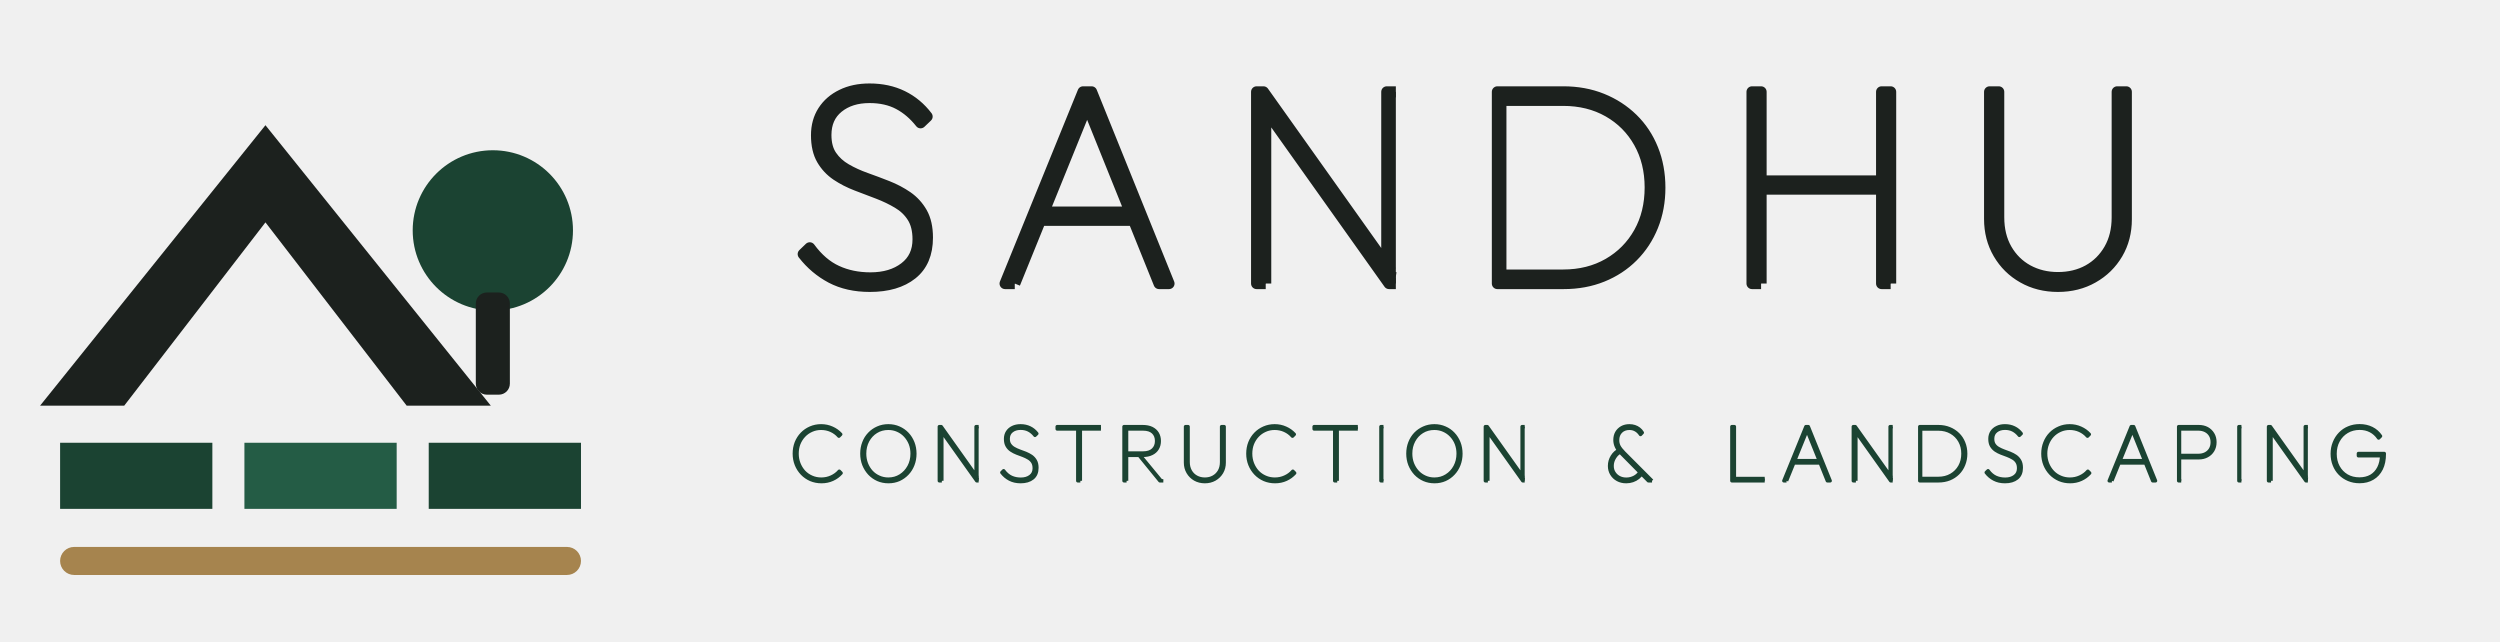
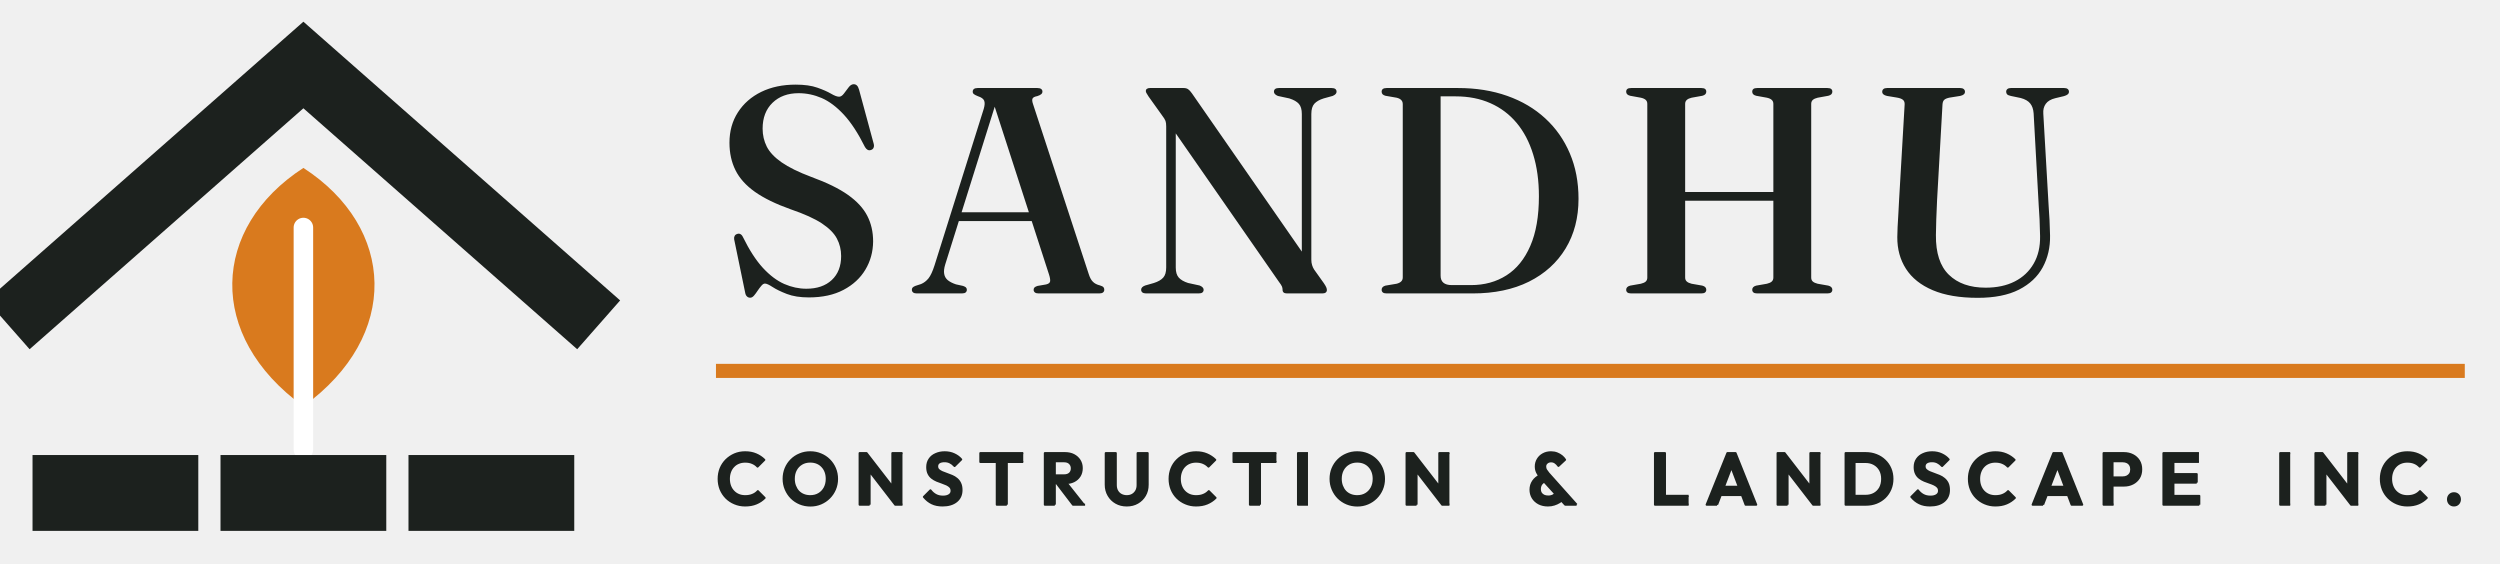
- <svg xmlns="http://www.w3.org/2000/svg" viewBox="0 0 405.56 104.00" fill="none" role="img" aria-label="Sandhu Construction and Landscaping">
-   <g transform="scale(1.625)">
-     <path fill="#1C211E" d="M4 40.5 26.5 12.5l22.5 28h-8.4L26.5 22.2 12.4 40.5H4Z" />
-     <circle cx="49.2" cy="23" r="8" fill="#1B4332" />
-     <rect x="47.5" y="29.2" width="3.4" height="10.2" rx="1.1" fill="#1C211E" />
-     <rect x="6" y="44.2" width="15.2" height="6.6" fill="#1B4332" />
-     <rect x="24.4" y="44.2" width="15.2" height="6.6" fill="#245C45" />
-     <rect x="42.8" y="44.2" width="15.2" height="6.6" fill="#1B4332" />
-     <rect x="6" y="54.6" width="52" height="2.8" rx="1.4" fill="#A6844E" />
+ <svg xmlns="http://www.w3.org/2000/svg" viewBox="0 0 426.00 96.00" fill="none" role="img" aria-label="Sandhu Construction and Landscape">
+   <g transform="translate(-7.38 -11.08) scale(1.8462)">
+     <path d="M7 34 L32 12 L57 34" fill="none" stroke="#1C211E" stroke-width="6" stroke-linejoin="miter" stroke-linecap="square" />
+     <path d="M32 21.5 C40.5 27 41 37 32 43.5 C23 37 23.5 27 32 21.5 Z" fill="#D97A1E" />
+     <path d="M32 27 V47.5" stroke="#FFFFFF" stroke-width="1.8" stroke-linecap="round" />
+     <rect x="7" y="48" width="15.3" height="7" fill="#1C211E" />
+     <rect x="24.35" y="48" width="15.3" height="7" fill="#1C211E" />
+     <rect x="41.7" y="48" width="15.3" height="7" fill="#1C211E" />
  </g>
-   <path fill="#1C211E" stroke="#1C211E" stroke-width="1.8" stroke-linejoin="round" d="M13.11 0.46Q9.52 0.46 6.85-0.94Q4.19-2.35 2.30-4.78L3.36-5.80Q5.29-3.17 7.73-2.05Q10.17-0.92 13.20-0.92Q16.61-0.92 18.77-2.58Q20.93-4.23 20.93-7.18Q20.93-9.38 20.03-10.79Q19.14-12.19 17.66-13.06Q16.19-13.94 14.44-14.61Q12.70-15.27 10.95-15.94Q9.20-16.61 7.73-17.59Q6.26-18.58 5.36-20.12Q4.46-21.67 4.46-24.06Q4.46-26.31 5.54-27.99Q6.62-29.67 8.56-30.61Q10.49-31.56 13.06-31.56Q16.05-31.56 18.40-30.41Q20.75-29.26 22.40-27.09L21.34-26.08Q19.78-28.06 17.78-29.12Q15.78-30.18 13.06-30.18Q9.94-30.18 7.96-28.57Q5.98-26.96 5.98-24.10Q5.98-22.03 6.88-20.72Q7.77-19.41 9.25-18.56Q10.72-17.71 12.47-17.09Q14.21-16.47 15.96-15.78Q17.71-15.09 19.18-14.08Q20.65-13.06 21.55-11.48Q22.45-9.89 22.45-7.45Q22.45-3.54 19.94-1.54Q17.43 0.46 13.11 0.46 M36.62 0L35.05 0L47.70-31.10L49.08-31.10L61.64 0L60.03 0L48.02-29.81L48.71-29.81L36.62 0M56.40-10.26L40.34-10.26L40.34-11.59L56.40-11.59 M77.33 0L75.85 0L75.85-31.10L76.96-31.10L77.33-29.16L77.33 0M97.66-1.98L97.34 0L76.64-29.12L76.96-31.10L97.66-1.98M98.44 0L97.34 0L96.97-1.93L96.97-31.10L98.44-31.10 M125.67 0L115.41 0L115.41-1.38L125.58-1.38Q129.72-1.38 132.92-3.22Q136.11-5.06 137.91-8.26Q139.70-11.45 139.70-15.59Q139.70-19.69 137.91-22.88Q136.11-26.08 132.92-27.90Q129.72-29.72 125.58-29.72L115.60-29.72L115.60-31.10L125.58-31.10Q129.03-31.10 131.88-29.95Q134.73-28.80 136.85-26.73Q138.97-24.66 140.12-21.80Q141.27-18.95 141.27-15.55Q141.27-12.19 140.12-9.34Q138.97-6.49 136.87-4.39Q134.78-2.30 131.93-1.15Q129.08 0 125.67 0M116.38 0L114.91 0L114.91-31.10L116.38-31.10 M157.69 0L156.22 0L156.22-31.10L157.69-31.10L157.69 0M178.71 0L177.24 0L177.24-31.10L178.71-31.10L178.71 0M177.97-15.32L157.04-15.32L157.04-16.65L177.97-16.65 M205.85 0.46Q202.68 0.46 200.17-0.97Q197.66-2.39 196.21-4.88Q194.76-7.36 194.76-10.49L194.76-31.10L196.24-31.10L196.24-10.76Q196.24-7.77 197.50-5.57Q198.77-3.36 200.95-2.16Q203.14-0.97 205.85-0.97Q208.61-0.97 210.77-2.16Q212.93-3.36 214.20-5.57Q215.46-7.77 215.46-10.72L215.46-31.10L216.94-31.10L216.94-10.44Q216.94-7.31 215.49-4.85Q214.04-2.39 211.53-0.97Q209.02 0.46 205.85 0.46" transform="translate(128 46)" />
-   <path fill="#1B4332" stroke="#1B4332" stroke-width="0.55" stroke-linejoin="round" d="M5.27 0.13Q4.33 0.13 3.52-0.21Q2.72-0.56 2.12-1.18Q1.52-1.81 1.19-2.63Q0.86-3.46 0.86-4.41Q0.86-5.37 1.18-6.19Q1.51-7.01 2.10-7.62Q2.69-8.23 3.48-8.57Q4.28-8.92 5.20-8.92Q6.15-8.92 6.97-8.55Q7.79-8.19 8.39-7.54L8.09-7.24Q7.57-7.84 6.82-8.18Q6.07-8.52 5.20-8.52Q4.37-8.52 3.66-8.20Q2.95-7.89 2.42-7.33Q1.89-6.77 1.59-6.03Q1.30-5.28 1.30-4.41Q1.30-3.54 1.60-2.78Q1.90-2.03 2.42-1.46Q2.95-0.90 3.67-0.59Q4.39-0.27 5.23-0.27Q6.11-0.27 6.87-0.62Q7.63-0.96 8.15-1.56L8.45-1.26Q7.87-0.61 7.05-0.24Q6.23 0.13 5.27 0.13 M16.13 0.13Q15.21 0.13 14.42-0.21Q13.64-0.56 13.05-1.18Q12.47-1.81 12.14-2.63Q11.82-3.46 11.82-4.41Q11.82-5.37 12.14-6.19Q12.45-7.01 13.04-7.62Q13.62-8.23 14.40-8.57Q15.18-8.92 16.11-8.92Q17.03-8.92 17.82-8.57Q18.60-8.23 19.18-7.62Q19.76-7.01 20.09-6.18Q20.41-5.36 20.41-4.39Q20.41-3.45 20.09-2.62Q19.77-1.79 19.19-1.18Q18.60-0.56 17.83-0.21Q17.06 0.13 16.13 0.13M16.11-0.27Q17.21-0.27 18.08-0.82Q18.95-1.37 19.46-2.30Q19.97-3.24 19.97-4.41Q19.97-5.28 19.68-6.03Q19.38-6.77 18.86-7.33Q18.34-7.89 17.64-8.20Q16.94-8.52 16.11-8.52Q15-8.52 14.13-7.98Q13.26-7.44 12.76-6.51Q12.26-5.58 12.26-4.41Q12.26-3.54 12.55-2.78Q12.84-2.03 13.36-1.46Q13.88-0.90 14.59-0.59Q15.29-0.27 16.11-0.27 M24.79 0L24.38 0L24.38-8.79L24.69-8.79L24.79-8.24L24.79 0M30.54-0.56L30.45 0L24.60-8.23L24.69-8.79L30.54-0.56M30.76 0L30.45 0L30.34-0.55L30.34-8.79L30.76-8.79 M37.57 0.13Q36.56 0.13 35.80-0.27Q35.05-0.66 34.52-1.35L34.81-1.64Q35.36-0.90 36.05-0.58Q36.74-0.26 37.60-0.26Q38.56-0.26 39.17-0.73Q39.78-1.20 39.78-2.03Q39.78-2.65 39.53-3.05Q39.27-3.45 38.86-3.69Q38.44-3.94 37.95-4.13Q37.45-4.32 36.96-4.50Q36.47-4.69 36.05-4.97Q35.63-5.25 35.38-5.69Q35.13-6.12 35.13-6.80Q35.13-7.44 35.43-7.91Q35.74-8.39 36.28-8.65Q36.83-8.92 37.56-8.92Q38.40-8.92 39.07-8.59Q39.73-8.27 40.20-7.66L39.90-7.37Q39.46-7.93 38.89-8.23Q38.32-8.53 37.56-8.53Q36.67-8.53 36.11-8.07Q35.55-7.62 35.55-6.81Q35.55-6.23 35.81-5.86Q36.06-5.49 36.48-5.25Q36.89-5.01 37.39-4.83Q37.88-4.65 38.38-4.46Q38.87-4.26 39.29-3.98Q39.70-3.69 39.96-3.24Q40.21-2.80 40.21-2.11Q40.21-1 39.50-0.44Q38.79 0.13 37.57 0.13 M47.26 0L46.84 0L46.84-8.54L47.26-8.54L47.26 0M50.60-8.41L43.50-8.41L43.50-8.79L50.60-8.79 M57.37-4.13L54.55-4.13L54.55-4.51L57.43-4.51Q58.51-4.51 59.07-5.05Q59.63-5.59 59.63-6.46Q59.63-7.35 59.07-7.88Q58.51-8.41 57.43-8.41L54.55-8.41L54.55-8.79L57.37-8.79Q58.24-8.79 58.84-8.50Q59.44-8.20 59.75-7.68Q60.06-7.15 60.06-6.46Q60.06-5.77 59.75-5.25Q59.44-4.72 58.84-4.43Q58.24-4.13 57.37-4.13M54.76 0L54.34 0L54.34-8.79L54.76-8.79L54.76 0M60.72 0L60.16 0L56.64-4.32L57.10-4.39 M67.46 0.13Q66.56 0.13 65.85-0.27Q65.14-0.68 64.73-1.38Q64.32-2.08 64.32-2.96L64.32-8.79L64.74-8.79L64.74-3.04Q64.74-2.20 65.10-1.57Q65.45-0.95 66.07-0.61Q66.69-0.27 67.46-0.27Q68.24-0.27 68.85-0.61Q69.46-0.95 69.82-1.57Q70.17-2.20 70.17-3.03L70.17-8.79L70.59-8.79L70.59-2.95Q70.59-2.07 70.18-1.37Q69.77-0.68 69.06-0.27Q68.35 0.13 67.46 0.13 M78.84 0.13Q77.91 0.13 77.10-0.21Q76.30-0.56 75.70-1.18Q75.10-1.81 74.77-2.63Q74.44-3.46 74.44-4.41Q74.44-5.37 74.76-6.19Q75.09-7.01 75.68-7.62Q76.27-8.23 77.06-8.57Q77.86-8.92 78.78-8.92Q79.73-8.92 80.55-8.55Q81.37-8.19 81.97-7.54L81.67-7.24Q81.15-7.84 80.40-8.18Q79.65-8.52 78.78-8.52Q77.95-8.52 77.24-8.20Q76.53-7.89 76-7.33Q75.47-6.77 75.17-6.03Q74.88-5.28 74.88-4.41Q74.88-3.54 75.18-2.78Q75.48-2.03 76-1.46Q76.53-0.90 77.25-0.59Q77.97-0.27 78.81-0.27Q79.69-0.27 80.45-0.62Q81.21-0.96 81.73-1.56L82.03-1.26Q81.44-0.61 80.63-0.24Q79.81 0.13 78.84 0.13 M88.93 0L88.52 0L88.52-8.54L88.93-8.54L88.93 0M92.27-8.41L85.18-8.41L85.18-8.79L92.27-8.79 M96.43 0L96.02 0L96.02-8.79L96.43-8.79 M104.72 0.13Q103.79 0.13 103.01-0.21Q102.22-0.56 101.63-1.18Q101.05-1.81 100.72-2.63Q100.40-3.46 100.40-4.41Q100.40-5.37 100.72-6.19Q101.04-7.01 101.62-7.62Q102.21-8.23 102.99-8.57Q103.77-8.92 104.69-8.92Q105.61-8.92 106.40-8.57Q107.19-8.23 107.76-7.62Q108.34-7.01 108.67-6.18Q108.99-5.36 108.99-4.39Q108.99-3.45 108.67-2.62Q108.35-1.79 107.77-1.18Q107.19-0.56 106.41-0.21Q105.64 0.13 104.72 0.13M104.69-0.27Q105.79-0.27 106.66-0.82Q107.54-1.37 108.04-2.30Q108.55-3.24 108.55-4.41Q108.55-5.28 108.26-6.03Q107.97-6.77 107.44-7.33Q106.92-7.89 106.22-8.20Q105.52-8.52 104.69-8.52Q103.58-8.52 102.71-7.98Q101.84-7.44 101.34-6.51Q100.84-5.58 100.84-4.41Q100.84-3.54 101.13-2.78Q101.43-2.03 101.95-1.46Q102.47-0.90 103.17-0.59Q103.87-0.27 104.69-0.27 M113.37 0L112.96 0L112.96-8.79L113.27-8.79L113.37-8.24L113.37 0M119.12-0.56L119.03 0L113.18-8.23L113.27-8.79L119.12-0.56M119.34 0L119.03 0L118.92-0.55L118.92-8.79L119.34-8.79   M140 0L139.41 0L135.10-4.36Q134.52-4.93 134.26-5.47Q133.99-6.02 133.99-6.62Q133.99-7.31 134.28-7.82Q134.58-8.33 135.11-8.63Q135.64-8.92 136.33-8.92Q136.79-8.92 137.18-8.79Q137.57-8.66 137.88-8.42Q138.20-8.18 138.42-7.81L138.13-7.51Q137.80-8.01 137.35-8.26Q136.90-8.52 136.34-8.52Q135.47-8.52 134.94-7.99Q134.41-7.46 134.41-6.58Q134.41-6.05 134.64-5.59Q134.88-5.14 135.46-4.55L140 0M135.81 0.13Q135.03 0.13 134.42-0.20Q133.81-0.53 133.46-1.11Q133.11-1.68 133.11-2.42Q133.11-3.25 133.55-3.96Q133.99-4.67 134.72-5.02L134.97-4.73Q134.33-4.45 133.93-3.80Q133.52-3.16 133.52-2.42Q133.52-1.79 133.82-1.31Q134.12-0.82 134.64-0.54Q135.16-0.26 135.82-0.26Q136.55-0.26 137.18-0.60Q137.80-0.95 138.13-1.55L138.40-1.27Q138.15-0.85 137.75-0.53Q137.36-0.21 136.86-0.04Q136.37 0.13 135.81 0.13   M153.36 0L152.95 0L152.95-8.79L153.36-8.79L153.36 0M158.28 0L153.18 0L153.18-0.38L158.28-0.38 M161.82 0L161.38 0L164.96-8.79L165.35-8.79L168.90 0L168.44 0L165.05-8.42L165.24-8.42L161.82 0M167.41-2.90L162.88-2.90L162.88-3.28L167.41-3.28 M173.07 0L172.65 0L172.65-8.79L172.97-8.79L173.07-8.24L173.07 0M178.82-0.56L178.72 0L172.87-8.23L172.97-8.79L178.82-0.56M179.04 0L178.72 0L178.62-0.55L178.62-8.79L179.04-8.79 M186.47 0L183.57 0L183.57-0.39L186.45-0.39Q187.62-0.39 188.52-0.91Q189.42-1.43 189.93-2.33Q190.44-3.24 190.44-4.41Q190.44-5.56 189.93-6.47Q189.42-7.37 188.52-7.88Q187.62-8.40 186.45-8.40L183.63-8.40L183.63-8.79L186.45-8.79Q187.42-8.79 188.23-8.46Q189.03-8.14 189.63-7.55Q190.23-6.97 190.55-6.16Q190.88-5.36 190.88-4.39Q190.88-3.45 190.55-2.64Q190.23-1.83 189.64-1.24Q189.05-0.65 188.24-0.32Q187.43 0 186.47 0M183.85 0L183.43 0L183.43-8.79L183.85-8.79 M197.26 0.13Q196.25 0.13 195.49-0.27Q194.74-0.66 194.21-1.35L194.51-1.64Q195.05-0.90 195.74-0.58Q196.43-0.26 197.29-0.26Q198.25-0.26 198.86-0.73Q199.47-1.20 199.47-2.03Q199.47-2.65 199.22-3.05Q198.97-3.45 198.55-3.69Q198.13-3.94 197.64-4.13Q197.15-4.32 196.65-4.50Q196.16-4.69 195.74-4.97Q195.33-5.25 195.07-5.69Q194.82-6.12 194.82-6.80Q194.82-7.44 195.12-7.91Q195.43-8.39 195.98-8.65Q196.52-8.92 197.25-8.92Q198.09-8.92 198.76-8.59Q199.42-8.27 199.89-7.66L199.59-7.37Q199.15-7.93 198.58-8.23Q198.02-8.53 197.25-8.53Q196.37-8.53 195.81-8.07Q195.25-7.62 195.25-6.81Q195.25-6.23 195.50-5.86Q195.75-5.49 196.17-5.25Q196.59-5.01 197.08-4.83Q197.57-4.65 198.07-4.46Q198.56-4.26 198.98-3.98Q199.39-3.69 199.65-3.24Q199.90-2.80 199.90-2.11Q199.90-1 199.19-0.44Q198.48 0.13 197.26 0.13 M207.82 0.13Q206.88 0.13 206.08-0.21Q205.27-0.56 204.67-1.18Q204.07-1.81 203.74-2.63Q203.41-3.46 203.41-4.41Q203.41-5.37 203.74-6.19Q204.06-7.01 204.65-7.62Q205.24-8.23 206.04-8.57Q206.83-8.92 207.75-8.92Q208.70-8.92 209.52-8.55Q210.34-8.19 210.94-7.54L210.64-7.24Q210.12-7.84 209.37-8.18Q208.62-8.52 207.75-8.52Q206.92-8.52 206.21-8.20Q205.50-7.89 204.97-7.33Q204.44-6.77 204.15-6.03Q203.85-5.28 203.85-4.41Q203.85-3.54 204.15-2.78Q204.45-2.03 204.98-1.46Q205.50-0.90 206.23-0.59Q206.95-0.27 207.78-0.27Q208.66-0.27 209.42-0.62Q210.18-0.96 210.70-1.56L211-1.26Q210.42-0.61 209.60-0.24Q208.78 0.13 207.82 0.13 M214.60 0L214.16 0L217.74-8.79L218.13-8.79L221.68 0L221.22 0L217.83-8.42L218.02-8.42L214.60 0M220.19-2.90L215.66-2.90L215.66-3.28L220.19-3.28 M228.70-3.74L225.64-3.74L225.64-4.12L228.63-4.12Q229.28-4.12 229.79-4.38Q230.30-4.64 230.59-5.12Q230.88-5.60 230.88-6.27Q230.88-6.93 230.59-7.41Q230.30-7.89 229.79-8.15Q229.28-8.41 228.63-8.41L225.64-8.41L225.64-8.79L228.70-8.79Q229.45-8.79 230.04-8.48Q230.62-8.16 230.96-7.60Q231.31-7.03 231.31-6.27Q231.31-5.50 230.96-4.93Q230.62-4.37 230.04-4.06Q229.45-3.74 228.70-3.74M225.85 0L225.43 0L225.43-8.79L225.85-8.79 M235.61 0L235.20 0L235.20-8.79L235.61-8.79 M240.42 0L240.01 0L240.01-8.79L240.32-8.79L240.42-8.24L240.42 0M246.17-0.56L246.08 0L240.23-8.23L240.32-8.79L246.17-0.56M246.39 0L246.08 0L245.97-0.55L245.97-8.79L246.39-8.79 M254.77 0.12Q253.81 0.12 253-0.22Q252.19-0.56 251.60-1.16Q251-1.77 250.68-2.59Q250.35-3.42 250.35-4.39Q250.35-5.37 250.69-6.19Q251.02-7.02 251.62-7.64Q252.21-8.26 253.02-8.59Q253.83-8.93 254.79-8.93Q255.87-8.93 256.75-8.50Q257.63-8.06 258.18-7.25L257.87-6.94Q257.35-7.71 256.56-8.12Q255.78-8.53 254.79-8.53Q253.63-8.53 252.73-7.99Q251.82-7.45 251.31-6.51Q250.80-5.58 250.80-4.38Q250.80-3.20 251.30-2.27Q251.81-1.34 252.70-0.81Q253.59-0.29 254.75-0.29Q255.84-0.29 256.65-0.75Q257.45-1.22 257.90-2.10Q258.35-2.98 258.36-4.19L258.52-4.06L254.59-4.06L254.59-4.43L258.79-4.43L258.79-4.36Q258.79-2.95 258.30-1.95Q257.80-0.95 256.90-0.42Q256 0.12 254.77 0.12" transform="translate(128 78)" />
+   <path fill="#1C211E" d="M15.83 0.68Q13.60 0.68 12.08 0.09Q10.55-0.50 9.65-1.09Q8.75-1.68 8.35-1.68Q8.05-1.68 7.74-1.31Q7.43-0.95 7.11-0.48Q6.80 0 6.49 0.36Q6.18 0.73 5.83 0.73Q5.50 0.73 5.28 0.51Q5.05 0.30 4.98-0.12L3.10-9.22Q3.05-9.55 3.18-9.79Q3.30-10.03 3.58-10.12Q3.90-10.25 4.16-10.11Q4.42-9.98 4.60-9.60Q6.23-6.28 8-4.35Q9.78-2.43 11.64-1.61Q13.50-0.80 15.40-0.80Q18.15-0.80 19.74-2.29Q21.33-3.78 21.33-6.37Q21.33-7.98 20.61-9.34Q19.90-10.70 18.05-11.93Q16.20-13.15 12.75-14.33Q8.95-15.68 6.65-17.30Q4.35-18.93 3.33-20.99Q2.30-23.05 2.30-25.68Q2.30-28.62 3.74-30.86Q5.18-33.10 7.71-34.34Q10.25-35.58 13.58-35.58Q15.83-35.58 17.28-35.06Q18.73-34.55 19.60-34.04Q20.48-33.52 20.98-33.52Q21.40-33.52 21.80-34.05Q22.20-34.58 22.60-35.11Q23-35.65 23.48-35.65Q23.78-35.65 24-35.45Q24.23-35.25 24.38-34.73L26.88-25.50Q26.98-25.12 26.86-24.84Q26.75-24.55 26.43-24.45Q26.13-24.33 25.86-24.46Q25.60-24.60 25.40-24.93Q23.65-28.45 21.80-30.45Q19.95-32.45 18.03-33.29Q16.10-34.12 14.08-34.12Q11.33-34.12 9.64-32.49Q7.95-30.85 7.95-28.08Q7.95-26.43 8.66-25.01Q9.38-23.60 11.18-22.34Q12.98-21.08 16.25-19.85Q20.23-18.40 22.51-16.78Q24.80-15.15 25.79-13.21Q26.78-11.28 26.78-8.85Q26.75-6.20 25.46-4.05Q24.18-1.90 21.74-0.61Q19.30 0.68 15.83 0.68 M40.67-12.33L40.85-13.83L54.80-13.83L54.92-12.33L40.67-12.33M42.75-0.62Q42.75-0.35 42.55-0.17Q42.35 0 41.90 0L34.20 0Q33.80 0 33.59-0.17Q33.38-0.35 33.38-0.62Q33.38-0.85 33.51-1Q33.65-1.15 33.97-1.28L34.95-1.60Q35.67-1.90 36.21-2.56Q36.75-3.23 37.25-4.80L45.63-31.45Q45.90-32.37 45.70-32.85Q45.50-33.33 44.65-33.60Q44.15-33.80 43.95-33.96Q43.75-34.12 43.75-34.37Q43.75-34.68 43.96-34.84Q44.17-35 44.60-35L54.77-35Q55.20-35 55.41-34.84Q55.63-34.68 55.63-34.40Q55.63-34.12 55.42-33.95Q55.22-33.77 54.75-33.62Q54.08-33.50 53.94-33.20Q53.80-32.90 54.05-32.20L63.52-3.30Q63.80-2.40 64.24-1.98Q64.67-1.55 65.42-1.37Q65.88-1.23 66.03-1.06Q66.17-0.90 66.17-0.62Q66.17-0.35 65.96-0.17Q65.75 0 65.32 0L54.97 0Q54.55 0 54.34-0.17Q54.13-0.35 54.13-0.62Q54.13-0.87 54.29-1.03Q54.45-1.17 54.80-1.28L56.25-1.53Q56.88-1.68 56.94-2.06Q57-2.45 56.75-3.23L47.27-32.52L47.95-33.25L39.07-4.95Q38.77-3.98 38.89-3.33Q39-2.68 39.50-2.26Q40-1.85 40.88-1.55L42.10-1.28Q42.42-1.17 42.59-1.03Q42.75-0.87 42.75-0.62 M83.10-0.62Q83.10-0.35 82.90-0.17Q82.70 0 82.25 0L73.30 0Q72.88 0 72.66-0.17Q72.45-0.35 72.45-0.62Q72.45-1.10 73.13-1.35L74.63-1.78Q75.70-2.12 76.21-2.69Q76.72-3.25 76.72-4.42L76.72-28.48Q76.72-29.05 76.60-29.40Q76.47-29.75 75.95-30.43L73.72-33.55Q73.50-33.90 73.38-34.10Q73.25-34.30 73.25-34.48Q73.25-34.75 73.44-34.87Q73.63-35 73.95-35L79.70-35Q80.15-35 80.45-34.80Q80.75-34.60 81.10-34.10L100.58-6.05L99.83-4.37L99.83-30.58Q99.83-31.73 99.33-32.30Q98.83-32.87 97.70-33.23L95.75-33.65Q95.08-33.93 95.08-34.37Q95.08-34.68 95.29-34.84Q95.50-35 95.92-35L104.90-35Q105.33-35 105.54-34.84Q105.75-34.68 105.75-34.37Q105.75-33.93 105.08-33.65L103.55-33.23Q102.50-32.90 101.97-32.33Q101.45-31.75 101.45-30.58L101.45-5.75Q101.45-5.23 101.58-4.83Q101.70-4.42 101.92-4.08L103.58-1.75Q103.90-1.28 104-1.03Q104.10-0.78 104.10-0.58Q104.10-0.32 103.91-0.16Q103.72 0 103.33 0L97.30 0Q96.55 0 96.55-0.62Q96.55-0.93 96.44-1.19Q96.33-1.45 95.90-2.02L76.80-29.50L78.35-30.33L78.35-4.40Q78.35-3.28 78.86-2.70Q79.38-2.12 80.45-1.78L82.42-1.35Q83.10-1.07 83.10-0.62 M113.43-0.62Q113.43-1.15 114.08-1.33L115.98-1.65Q116.50-1.78 116.76-2.04Q117.03-2.30 117.03-2.73L117.03-32.25Q117.03-32.70 116.76-32.96Q116.50-33.23 115.98-33.35L114.08-33.68Q113.43-33.85 113.43-34.37Q113.43-34.68 113.64-34.84Q113.85-35 114.28-35L126.45-35Q131.05-35 134.83-33.66Q138.60-32.33 141.31-29.83Q144.03-27.33 145.50-23.86Q146.98-20.40 146.98-16.12Q146.98-11.30 144.78-7.66Q142.58-4.03 138.54-2.01Q134.50 0 128.95 0L114.28 0Q113.83 0 113.63-0.17Q113.43-0.35 113.43-0.62M125.38-1.42L128.65-1.42Q132.10-1.42 134.70-3.08Q137.30-4.73 138.76-8.09Q140.23-11.45 140.23-16.55Q140.23-20.53 139.25-23.69Q138.28-26.85 136.44-29.05Q134.60-31.25 131.98-32.41Q129.35-33.58 126.05-33.58L123.48-33.58L123.48-3.03Q123.48-2.23 123.95-1.83Q124.43-1.42 125.38-1.42 M161.70-15.80L161.70-17.28L182.58-17.28L182.58-15.80L161.70-15.80M165.15-32.30L165.15-2.70Q165.15-2.27 165.44-2.02Q165.72-1.78 166.25-1.65L168.08-1.33Q168.75-1.15 168.75-0.62Q168.75-0.35 168.55-0.17Q168.35 0 167.90 0L155.95 0Q155.50 0 155.30-0.17Q155.10-0.35 155.10-0.62Q155.10-1.15 155.78-1.33L157.60-1.65Q158.15-1.78 158.43-2.02Q158.70-2.27 158.70-2.70L158.70-32.30Q158.70-32.73 158.43-32.98Q158.15-33.23 157.60-33.35L155.78-33.68Q155.10-33.85 155.10-34.37Q155.10-34.68 155.30-34.84Q155.50-35 155.95-35L167.90-35Q168.35-35 168.55-34.84Q168.75-34.68 168.75-34.37Q168.75-33.85 168.08-33.68L166.25-33.35Q165.72-33.23 165.44-32.98Q165.15-32.73 165.15-32.30M186.63-32.30L186.63-2.70Q186.63-2.27 186.91-2.02Q187.20-1.78 187.73-1.65L189.55-1.33Q190.23-1.15 190.23-0.62Q190.23-0.35 190.03-0.17Q189.83 0 189.38 0L177.43 0Q176.98 0 176.78-0.17Q176.58-0.35 176.58-0.62Q176.58-1.15 177.25-1.33L179.08-1.65Q179.63-1.78 179.90-2.02Q180.18-2.27 180.18-2.70L180.18-32.30Q180.18-32.73 179.90-32.98Q179.63-33.23 179.08-33.35L177.25-33.68Q176.58-33.85 176.58-34.37Q176.58-34.68 176.78-34.84Q176.98-35 177.43-35L189.38-35Q189.83-35 190.03-34.84Q190.23-34.68 190.23-34.37Q190.23-33.85 189.55-33.68L187.73-33.35Q187.20-33.23 186.91-32.98Q186.63-32.73 186.63-32.30 M225.40-14.93L224.53-30.70Q224.45-31.75 223.95-32.37Q223.45-33 222.33-33.30L220.65-33.65Q220.18-33.75 220.01-33.93Q219.85-34.10 219.85-34.37Q219.85-34.65 220.06-34.83Q220.28-35 220.65-35L229.73-35Q230.13-35 230.34-34.83Q230.55-34.65 230.55-34.37Q230.55-34.10 230.35-33.93Q230.15-33.75 229.70-33.62L228.23-33.27Q227.10-33 226.60-32.31Q226.10-31.62 226.18-30.62L227.08-15.03Q227.18-13.73 227.24-12.46Q227.30-11.20 227.33-9.85Q227.38-6.85 226.08-4.45Q224.78-2.05 222.04-0.65Q219.30 0.75 215 0.75Q210.40 0.75 207.34-0.55Q204.28-1.85 202.78-4.19Q201.28-6.53 201.30-9.60Q201.30-10.25 201.35-11.30Q201.40-12.35 201.48-13.55Q201.55-14.75 201.60-15.85L202.55-32.20Q202.58-32.73 202.26-32.99Q201.95-33.25 201.25-33.37L199.55-33.65Q198.73-33.83 198.73-34.37Q198.73-34.65 198.94-34.83Q199.15-35 199.55-35L212-35Q212.40-35 212.61-34.83Q212.83-34.65 212.83-34.37Q212.83-34.10 212.64-33.93Q212.45-33.75 212-33.65L210.23-33.37Q209.60-33.25 209.31-33Q209.03-32.75 209-32.18L208.08-15.95Q207.98-14.12 207.94-12.60Q207.90-11.08 207.88-9.95Q207.83-5.37 210.09-3.18Q212.35-0.98 216.35-0.98Q219.23-0.98 221.31-2.04Q223.40-3.10 224.54-5.08Q225.68-7.05 225.63-9.78Q225.60-11.45 225.54-12.66Q225.48-13.87 225.40-14.93" transform="translate(122 50)" />
+   <rect x="122" y="62" width="298.00" height="2.4" fill="#D97A1E" />
+   <path fill="#1C211E" stroke="#1C211E" stroke-width="0.35" stroke-linejoin="round" d="M4.98 0.13Q4.01 0.13 3.19-0.22Q2.36-0.56 1.74-1.18Q1.13-1.80 0.79-2.62Q0.46-3.45 0.46-4.40Q0.46-5.35 0.79-6.18Q1.13-7 1.74-7.61Q2.36-8.22 3.18-8.58Q4-8.93 4.98-8.93Q6.03-8.93 6.83-8.58Q7.63-8.24 8.24-7.64L7.09-6.49Q6.73-6.89 6.20-7.11Q5.68-7.34 4.98-7.34Q4.36-7.34 3.86-7.13Q3.35-6.93 2.98-6.53Q2.60-6.14 2.40-5.59Q2.20-5.05 2.20-4.40Q2.20-3.74 2.40-3.20Q2.60-2.66 2.98-2.27Q3.35-1.87 3.86-1.66Q4.36-1.45 4.98-1.45Q5.71-1.45 6.24-1.68Q6.78-1.90 7.14-2.31L8.29-1.16Q7.68-0.55 6.86-0.21Q6.05 0.13 4.98 0.13 M16.09 0.14Q15.13 0.14 14.29-0.21Q13.46-0.56 12.84-1.18Q12.23-1.80 11.88-2.63Q11.53-3.46 11.53-4.41Q11.53-5.36 11.87-6.18Q12.21-7 12.83-7.62Q13.45-8.24 14.28-8.58Q15.10-8.93 16.06-8.93Q17.04-8.93 17.86-8.58Q18.69-8.24 19.31-7.62Q19.93-7 20.28-6.18Q20.63-5.35 20.63-4.40Q20.63-3.45 20.28-2.62Q19.93-1.80 19.31-1.18Q18.69-0.56 17.87-0.21Q17.05 0.14 16.09 0.14M16.06-1.45Q16.91-1.45 17.54-1.83Q18.16-2.20 18.52-2.86Q18.88-3.53 18.88-4.41Q18.88-5.06 18.68-5.60Q18.48-6.14 18.10-6.53Q17.73-6.93 17.21-7.14Q16.70-7.35 16.06-7.35Q15.24-7.35 14.61-6.98Q13.98-6.61 13.62-5.95Q13.26-5.29 13.26-4.41Q13.26-3.75 13.47-3.20Q13.68-2.65 14.04-2.26Q14.41-1.87 14.93-1.66Q15.45-1.45 16.06-1.45 M26.18 0L24.48 0L24.48-8.79L25.66-8.79L26.18-7.09L26.18 0M30.88-2.04L30.55 0L25.34-6.75L25.66-8.79L30.88-2.04M31.78 0L30.55 0L30.06-1.65L30.06-8.79L31.78-8.79 M38.61 0.13Q37.55 0.13 36.79-0.24Q36.04-0.60 35.43-1.33L36.55-2.45Q36.94-1.94 37.45-1.66Q37.96-1.37 38.70-1.37Q39.36-1.37 39.76-1.64Q40.15-1.90 40.15-2.36Q40.15-2.76 39.93-3.01Q39.70-3.26 39.33-3.44Q38.96-3.61 38.52-3.76Q38.08-3.90 37.63-4.09Q37.19-4.28 36.82-4.56Q36.45-4.84 36.23-5.28Q36-5.73 36-6.40Q36-7.20 36.39-7.76Q36.77-8.33 37.45-8.62Q38.13-8.93 38.98-8.93Q39.88-8.93 40.60-8.59Q41.33-8.25 41.79-7.71L40.66-6.59Q40.28-7.01 39.87-7.21Q39.46-7.41 38.95-7.41Q38.36-7.41 38.02-7.19Q37.69-6.96 37.69-6.54Q37.69-6.18 37.91-5.95Q38.14-5.73 38.51-5.56Q38.88-5.40 39.32-5.25Q39.76-5.10 40.21-4.91Q40.65-4.73 41.02-4.42Q41.39-4.12 41.61-3.66Q41.84-3.19 41.84-2.50Q41.84-1.28 40.98-0.58Q40.11 0.13 38.61 0.13 M49.56 0L47.85 0L47.85-8.60L49.56-8.60L49.56 0M52.36-7.28L45.05-7.28L45.05-8.79L52.36-8.79 M59.45-3.68L57.29-3.68L57.29-5L59.33-5Q59.95-5 60.29-5.32Q60.64-5.64 60.64-6.20Q60.64-6.71 60.29-7.06Q59.95-7.40 59.33-7.40L57.29-7.40L57.29-8.79L59.48-8.79Q60.33-8.79 60.97-8.46Q61.61-8.12 61.97-7.55Q62.33-6.98 62.33-6.23Q62.33-5.45 61.97-4.88Q61.61-4.31 60.96-3.99Q60.31-3.68 59.45-3.68M57.74 0L56.04 0L56.04-8.79L57.74-8.79L57.74 0M62.90 0L60.84 0L57.94-3.80L59.50-4.29 M70 0.13Q68.96 0.13 68.16-0.33Q67.35-0.79 66.89-1.59Q66.42-2.39 66.42-3.40L66.42-8.79L68.13-8.79L68.13-3.35Q68.13-2.76 68.37-2.34Q68.61-1.91 69.04-1.68Q69.48-1.45 70-1.45Q70.54-1.45 70.95-1.68Q71.36-1.91 71.61-2.34Q71.85-2.76 71.85-3.34L71.85-8.79L73.56-8.79L73.56-3.39Q73.56-2.37 73.10-1.58Q72.64-0.79 71.84-0.33Q71.05 0.13 70 0.13 M81.81 0.13Q80.85 0.13 80.03-0.22Q79.20-0.56 78.58-1.18Q77.96-1.80 77.63-2.62Q77.30-3.45 77.30-4.40Q77.30-5.35 77.63-6.18Q77.96-7 78.58-7.61Q79.20-8.22 80.02-8.58Q80.84-8.93 81.81-8.93Q82.86-8.93 83.66-8.58Q84.46-8.24 85.08-7.64L83.93-6.49Q83.56-6.89 83.04-7.11Q82.51-7.34 81.81-7.34Q81.20-7.34 80.69-7.13Q80.19-6.93 79.81-6.53Q79.44-6.14 79.24-5.59Q79.04-5.05 79.04-4.40Q79.04-3.74 79.24-3.20Q79.44-2.66 79.81-2.27Q80.19-1.87 80.69-1.66Q81.20-1.45 81.81-1.45Q82.55-1.45 83.08-1.68Q83.61-1.90 83.98-2.31L85.13-1.16Q84.51-0.55 83.70-0.21Q82.89 0.13 81.81 0.13 M92.70 0L90.99 0L90.99-8.60L92.70-8.60L92.70 0M95.50-7.28L88.19-7.28L88.19-8.79L95.50-8.79 M100.88 0L99.18 0L99.18-8.79L100.88-8.79 M109.29 0.14Q108.33 0.14 107.49-0.21Q106.66-0.56 106.04-1.18Q105.43-1.80 105.08-2.63Q104.73-3.46 104.73-4.41Q104.73-5.36 105.07-6.18Q105.41-7 106.03-7.62Q106.65-8.24 107.48-8.58Q108.30-8.93 109.26-8.93Q110.24-8.93 111.06-8.58Q111.89-8.24 112.51-7.62Q113.13-7 113.48-6.18Q113.83-5.35 113.83-4.40Q113.83-3.45 113.48-2.62Q113.13-1.80 112.51-1.18Q111.89-0.56 111.07-0.21Q110.25 0.14 109.29 0.14M109.26-1.45Q110.11-1.45 110.74-1.83Q111.36-2.20 111.72-2.86Q112.08-3.53 112.08-4.41Q112.08-5.06 111.88-5.60Q111.68-6.14 111.30-6.53Q110.93-6.93 110.41-7.14Q109.90-7.35 109.26-7.35Q108.44-7.35 107.81-6.98Q107.18-6.61 106.82-5.95Q106.46-5.29 106.46-4.41Q106.46-3.75 106.67-3.20Q106.88-2.65 107.24-2.26Q107.61-1.87 108.13-1.66Q108.65-1.45 109.26-1.45 M119.38 0L117.68 0L117.68-8.79L118.86-8.79L119.38-7.09L119.38 0M124.08-2.04L123.75 0L118.54-6.75L118.86-8.79L124.08-2.04M124.98 0L123.75 0L123.26-1.65L123.26-8.79L124.98-8.79   M146.65 0L144.71 0L140.61-4.50Q140.15-5.01 139.93-5.48Q139.70-5.95 139.70-6.51Q139.70-7.18 140.03-7.73Q140.36-8.28 140.94-8.60Q141.53-8.93 142.28-8.93Q142.86-8.93 143.33-8.74Q143.79-8.56 144.13-8.28Q144.48-7.99 144.69-7.66L143.56-6.61Q143.30-6.98 143-7.18Q142.70-7.39 142.30-7.39Q141.88-7.39 141.59-7.14Q141.30-6.89 141.30-6.51Q141.30-6.16 141.45-5.92Q141.60-5.68 141.86-5.36L146.65 0M141.78 0.13Q140.88 0.13 140.21-0.22Q139.54-0.58 139.17-1.18Q138.80-1.79 138.80-2.56Q138.80-3.36 139.23-4Q139.66-4.64 140.51-5.04L141.25-3.99Q140.83-3.79 140.61-3.46Q140.39-3.12 140.39-2.64Q140.39-2.26 140.56-1.98Q140.74-1.70 141.06-1.54Q141.39-1.39 141.81-1.39Q142.35-1.39 142.71-1.61Q143.08-1.84 143.29-2.19L144.39-0.99Q144.14-0.69 143.74-0.44Q143.34-0.19 142.84-0.03Q142.34 0.13 141.78 0.13   M161.71 0L160.01 0L160.01-8.79L161.71-8.79L161.71 0M165.74 0L161.26 0L161.26-1.51L165.74-1.51 M170.59 0L168.81 0L172.35-8.79L173.74-8.79L177.26 0L175.45 0L172.72-7.21L173.35-7.21L170.59 0M175.41-1.64L170.69-1.64L170.69-3.06L175.41-3.06 M182.60 0L180.90 0L180.90-8.79L182.09-8.79L182.60-7.09L182.60 0M187.30-2.04L186.97 0L181.76-6.75L182.09-8.79L187.30-2.04M188.20 0L186.97 0L186.49-1.65L186.49-8.79L188.20-8.79 M195.94 0L193.65 0L193.65-1.51L195.89-1.51Q196.74-1.51 197.38-1.87Q198.01-2.23 198.37-2.87Q198.72-3.53 198.72-4.41Q198.72-5.28 198.36-5.92Q198-6.56 197.36-6.92Q196.72-7.28 195.89-7.28L193.61-7.28L193.61-8.79L195.91-8.79Q196.89-8.79 197.72-8.46Q198.55-8.14 199.17-7.54Q199.79-6.95 200.13-6.15Q200.47-5.35 200.47-4.40Q200.47-3.45 200.13-2.64Q199.79-1.84 199.18-1.24Q198.56-0.65 197.73-0.32Q196.90 0 195.94 0M194.19 0L192.49 0L192.49-8.79L194.19-8.79 M206.88 0.13Q205.81 0.13 205.06-0.24Q204.30-0.60 203.69-1.33L204.81-2.45Q205.20-1.94 205.71-1.66Q206.23-1.37 206.96-1.37Q207.63-1.37 208.02-1.64Q208.41-1.90 208.41-2.36Q208.41-2.76 208.19-3.01Q207.96-3.26 207.59-3.44Q207.23-3.61 206.78-3.76Q206.34-3.90 205.89-4.09Q205.45-4.28 205.08-4.56Q204.71-4.84 204.49-5.28Q204.26-5.73 204.26-6.40Q204.26-7.20 204.65-7.76Q205.04-8.33 205.71-8.62Q206.39-8.93 207.24-8.93Q208.14-8.93 208.86-8.59Q209.59-8.25 210.05-7.71L208.93-6.59Q208.54-7.01 208.13-7.21Q207.73-7.41 207.21-7.41Q206.63-7.41 206.29-7.19Q205.95-6.96 205.95-6.54Q205.95-6.18 206.18-5.95Q206.40-5.73 206.77-5.56Q207.14-5.40 207.58-5.25Q208.03-5.10 208.47-4.91Q208.91-4.73 209.28-4.42Q209.65-4.12 209.88-3.66Q210.10-3.19 210.10-2.50Q210.10-1.28 209.24-0.58Q208.38 0.13 206.88 0.13 M218.01 0.13Q217.05 0.13 216.23-0.22Q215.40-0.56 214.78-1.18Q214.16-1.80 213.83-2.62Q213.50-3.45 213.50-4.40Q213.50-5.35 213.83-6.18Q214.16-7 214.78-7.61Q215.40-8.22 216.22-8.58Q217.04-8.93 218.01-8.93Q219.06-8.93 219.86-8.58Q220.66-8.24 221.28-7.64L220.13-6.49Q219.76-6.89 219.24-7.11Q218.71-7.34 218.01-7.34Q217.40-7.34 216.89-7.13Q216.39-6.93 216.01-6.53Q215.64-6.14 215.44-5.59Q215.24-5.05 215.24-4.40Q215.24-3.74 215.44-3.20Q215.64-2.66 216.01-2.27Q216.39-1.87 216.89-1.66Q217.40-1.45 218.01-1.45Q218.75-1.45 219.28-1.68Q219.81-1.90 220.18-2.31L221.33-1.16Q220.71-0.55 219.90-0.21Q219.09 0.13 218.01 0.13 M226.14 0L224.36 0L227.90-8.79L229.29-8.79L232.81 0L231 0L228.28-7.21L228.90-7.21L226.14 0M230.96-1.64L226.24-1.64L226.24-3.06L230.96-3.06 M239.91-3.26L237.70-3.26L237.70-4.65L239.74-4.65Q240.14-4.65 240.46-4.81Q240.79-4.98 240.98-5.28Q241.16-5.59 241.16-6.03Q241.16-6.45 240.98-6.76Q240.79-7.08 240.46-7.24Q240.14-7.40 239.74-7.40L237.70-7.40L237.70-8.79L239.91-8.79Q240.75-8.79 241.42-8.45Q242.09-8.11 242.48-7.49Q242.86-6.87 242.86-6.03Q242.86-5.18 242.48-4.56Q242.09-3.94 241.42-3.60Q240.75-3.26 239.91-3.26M238.15 0L236.45 0L236.45-8.79L238.15-8.79 M248.35 0L246.65 0L246.65-8.79L248.35-8.79L248.35 0M252.76 0L247.90 0L247.90-1.50L252.76-1.50L252.76 0M252.32-3.76L247.90-3.76L247.90-5.21L252.32-5.21L252.32-3.76M252.70-7.29L247.90-7.29L247.90-8.79L252.70-8.79   M268.25 0L266.55 0L266.55-8.79L268.25-8.79 M274.25 0L272.55 0L272.55-8.79L273.74-8.79L274.25-7.09L274.25 0M278.95-2.04L278.63 0L273.41-6.75L273.74-8.79L278.95-2.04M279.85 0L278.63 0L278.14-1.65L278.14-8.79L279.85-8.79 M288.21 0.13Q287.25 0.13 286.42-0.22Q285.60-0.56 284.98-1.18Q284.36-1.80 284.03-2.62Q283.70-3.45 283.70-4.40Q283.70-5.35 284.03-6.18Q284.36-7 284.98-7.61Q285.60-8.22 286.42-8.58Q287.24-8.93 288.21-8.93Q289.26-8.93 290.06-8.58Q290.86-8.24 291.47-7.64L290.32-6.49Q289.96-6.89 289.44-7.11Q288.91-7.34 288.21-7.34Q287.60-7.34 287.09-7.13Q286.59-6.93 286.21-6.53Q285.84-6.14 285.64-5.59Q285.44-5.05 285.44-4.40Q285.44-3.74 285.64-3.20Q285.84-2.66 286.21-2.27Q286.59-1.87 287.09-1.66Q287.60-1.45 288.21-1.45Q288.95-1.45 289.48-1.68Q290.01-1.90 290.37-2.31L291.52-1.16Q290.91-0.55 290.10-0.21Q289.29 0.13 288.21 0.13 M296.16 0.13Q295.71 0.13 295.42-0.17Q295.14-0.48 295.14-0.91Q295.14-1.35 295.42-1.65Q295.71-1.95 296.16-1.95Q296.60-1.95 296.89-1.65Q297.17-1.35 297.17-0.91Q297.17-0.48 296.89-0.17Q296.60 0.13 296.16 0.13" transform="translate(122 86)" />
</svg>
